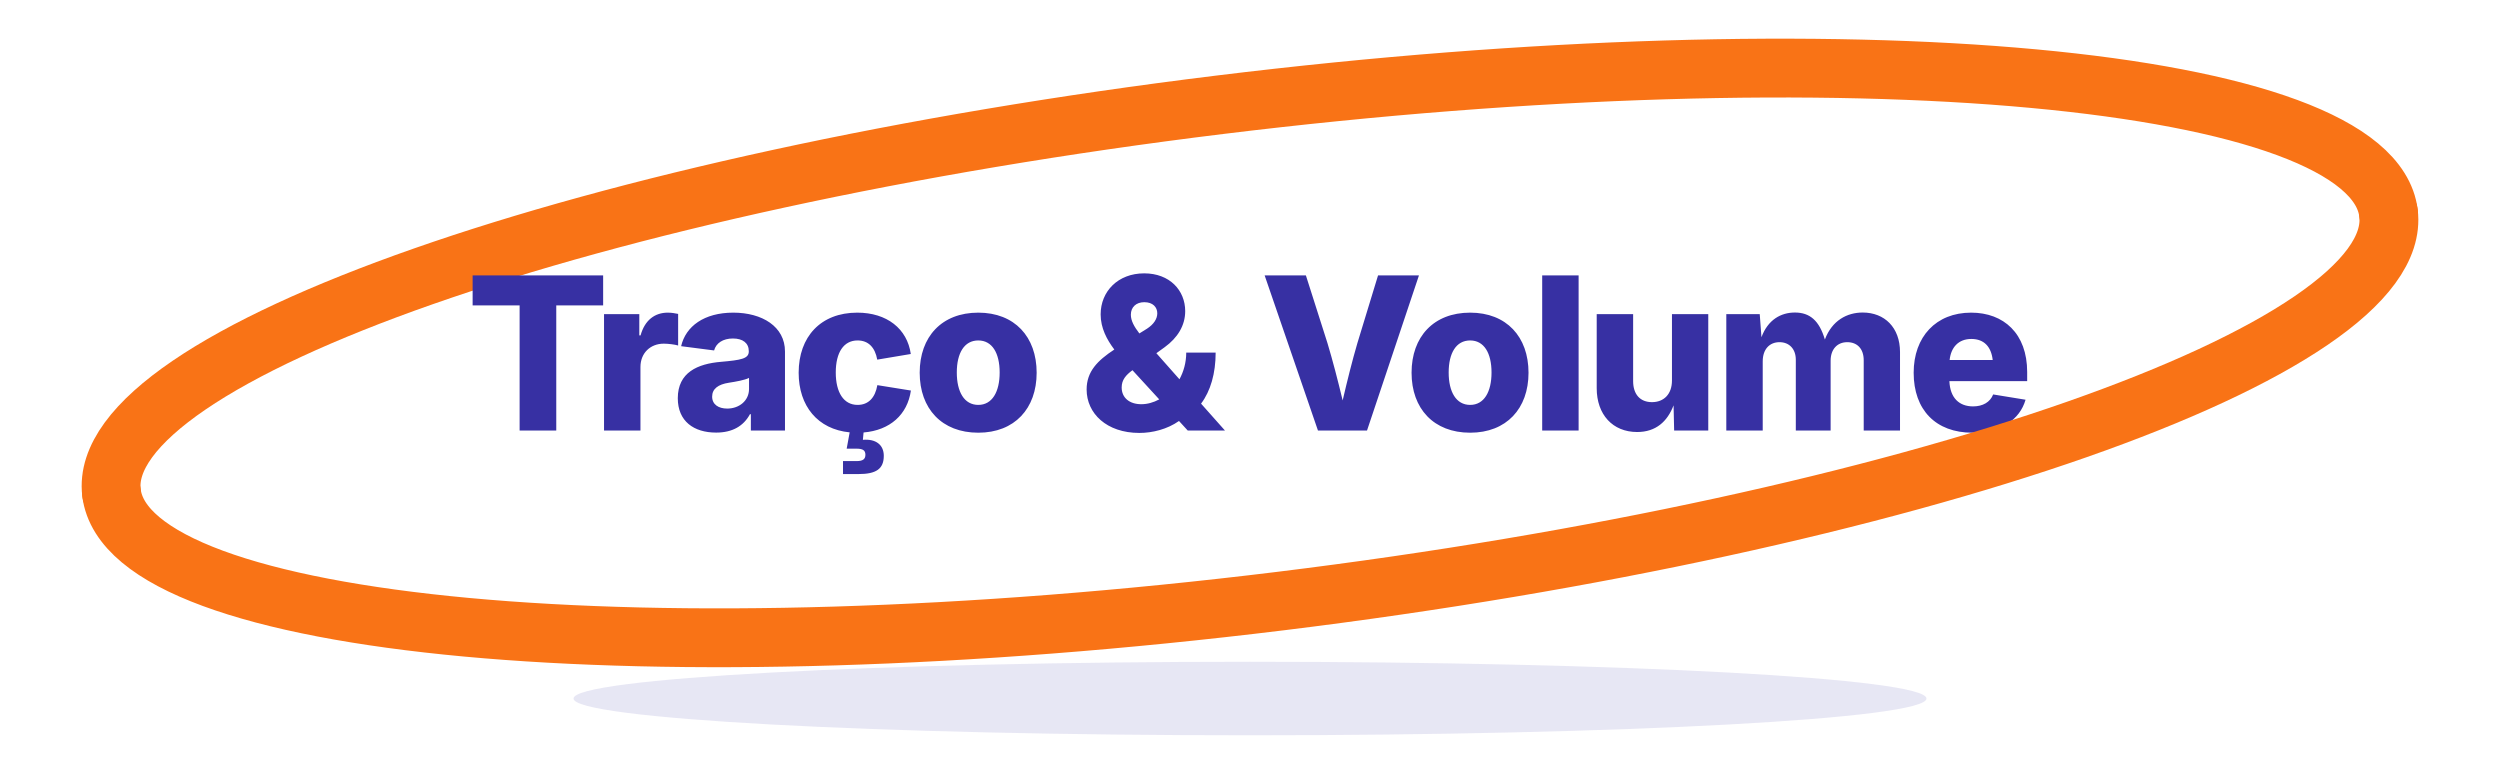
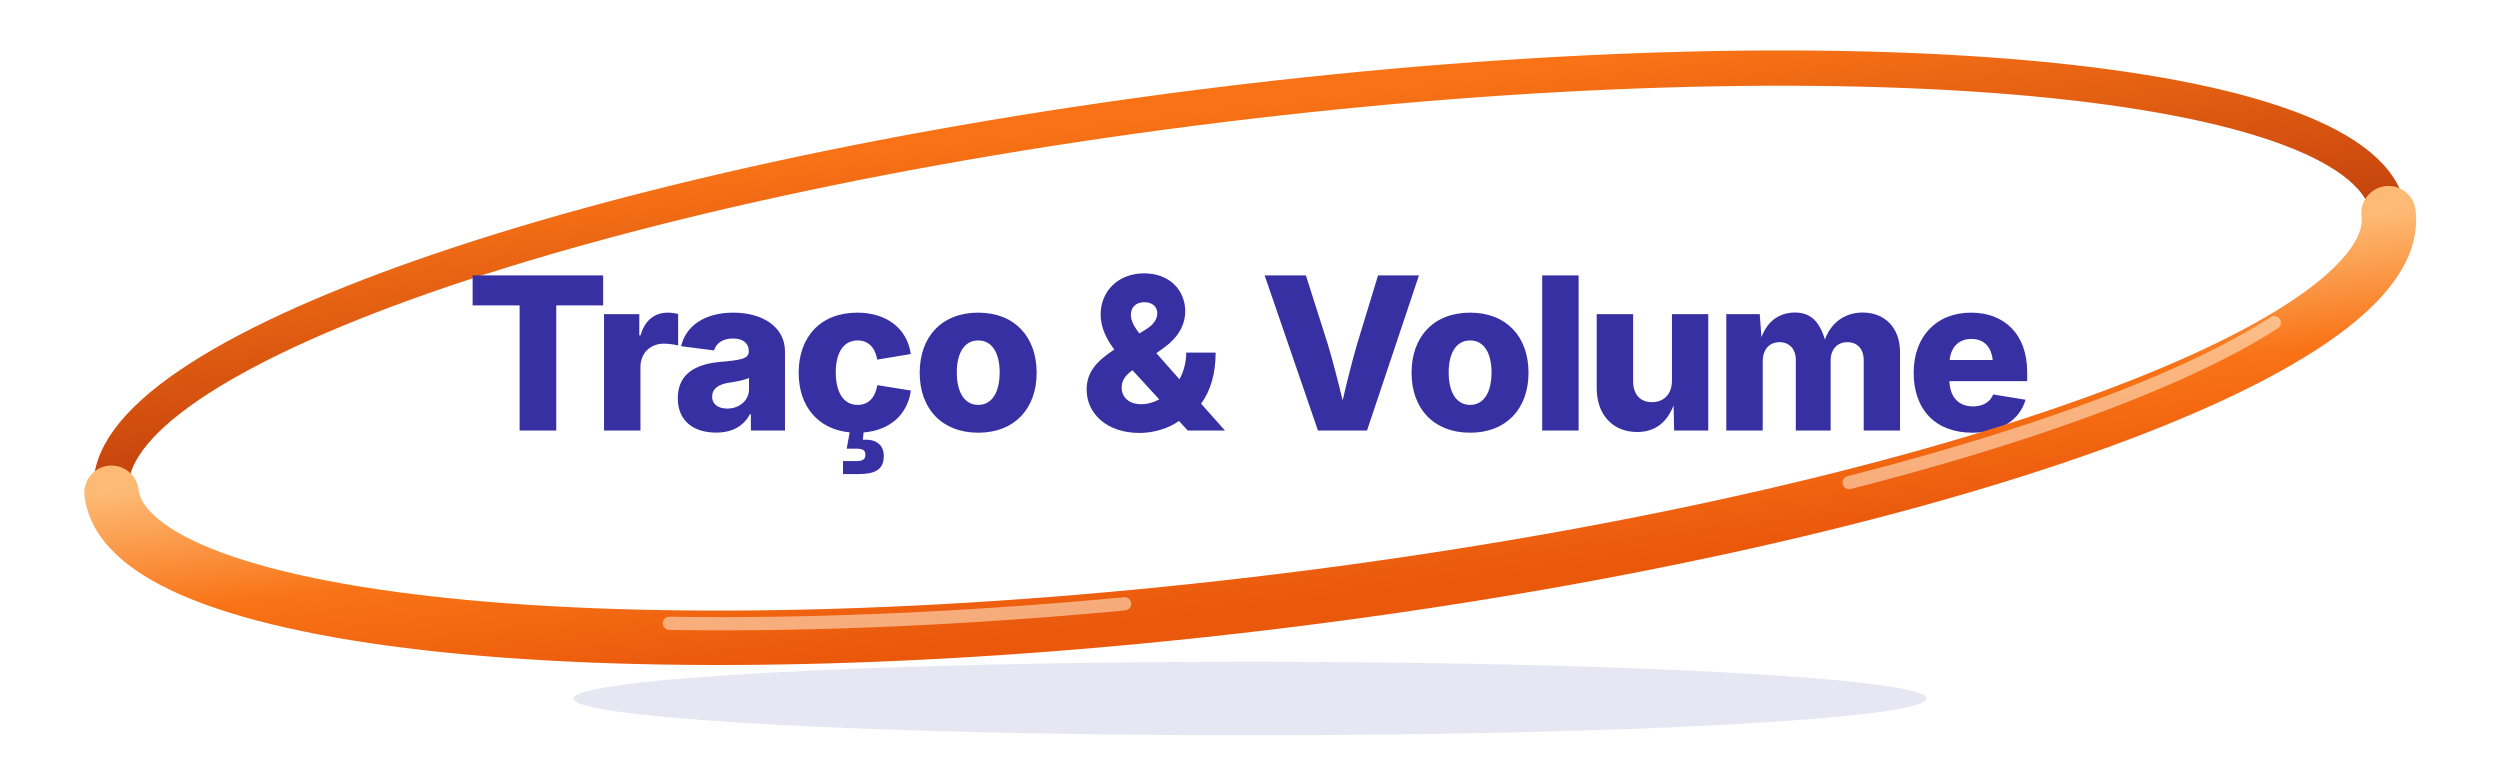
<svg xmlns="http://www.w3.org/2000/svg" viewBox="0 0 340 104" role="img" aria-label="Traço &amp; Volume">
+   <defs>
+     <linearGradient id="tv-completa-frente" x1="0" y1="0" x2="0" y2="1">
+       <stop offset="0" stop-color="#fdba74" />
+       <stop offset="0.5" stop-color="#f97316" />
+       <stop offset="1" stop-color="#ea580c" />
+     </linearGradient>
+     <linearGradient id="tv-completa-tras" x1="0" y1="0" x2="0" y2="1">
+       <stop offset="0" stop-color="#f97316" />
+       <stop offset="1" stop-color="#c2410c" />
+     </linearGradient>
+   </defs>
  <ellipse cx="170" cy="95" rx="92" ry="5" fill="#3730a3" opacity="0.12" />
-   <path d="M 14,48 A 156,34 0 0 1 326,48" fill="none" stroke="#f97316" stroke-width="8" stroke-linecap="round" transform="rotate(-7 170 48)" />
+   <path d="M 14,48 A 156,34 0 0 1 326,48" fill="none" stroke="url(#tv-completa-tras)" stroke-width="4.8" stroke-linecap="round" transform="rotate(-7 170 48)" />
  <text x="170" y="48" text-anchor="middle" dominant-baseline="central" font-family="Inter, system-ui, sans-serif" font-size="29" font-weight="800" letter-spacing="-0.8" fill="#3730a3">Traço &amp; Volume</text>
-   <path d="M 326,48 A 156,34 0 0 1 14,48" fill="none" stroke="#f97316" stroke-width="8" stroke-linecap="round" transform="rotate(-7 170 48)" />
+   <path d="M 326,48 A 156,34 0 0 1 14,48" fill="none" stroke="url(#tv-completa-frente)" stroke-width="7.4" stroke-linecap="round" transform="rotate(-7 170 48)" />
+   <path d="M 321.5,48 A 151.5,32.1 0 0 1 18.5,48" fill="none" stroke="#ffedd5" stroke-width="1.8" stroke-linecap="round" opacity="0.55" pathLength="100" stroke-dasharray="62 100" stroke-dashoffset="-19" transform="rotate(-7 170 48)" />
</svg>
